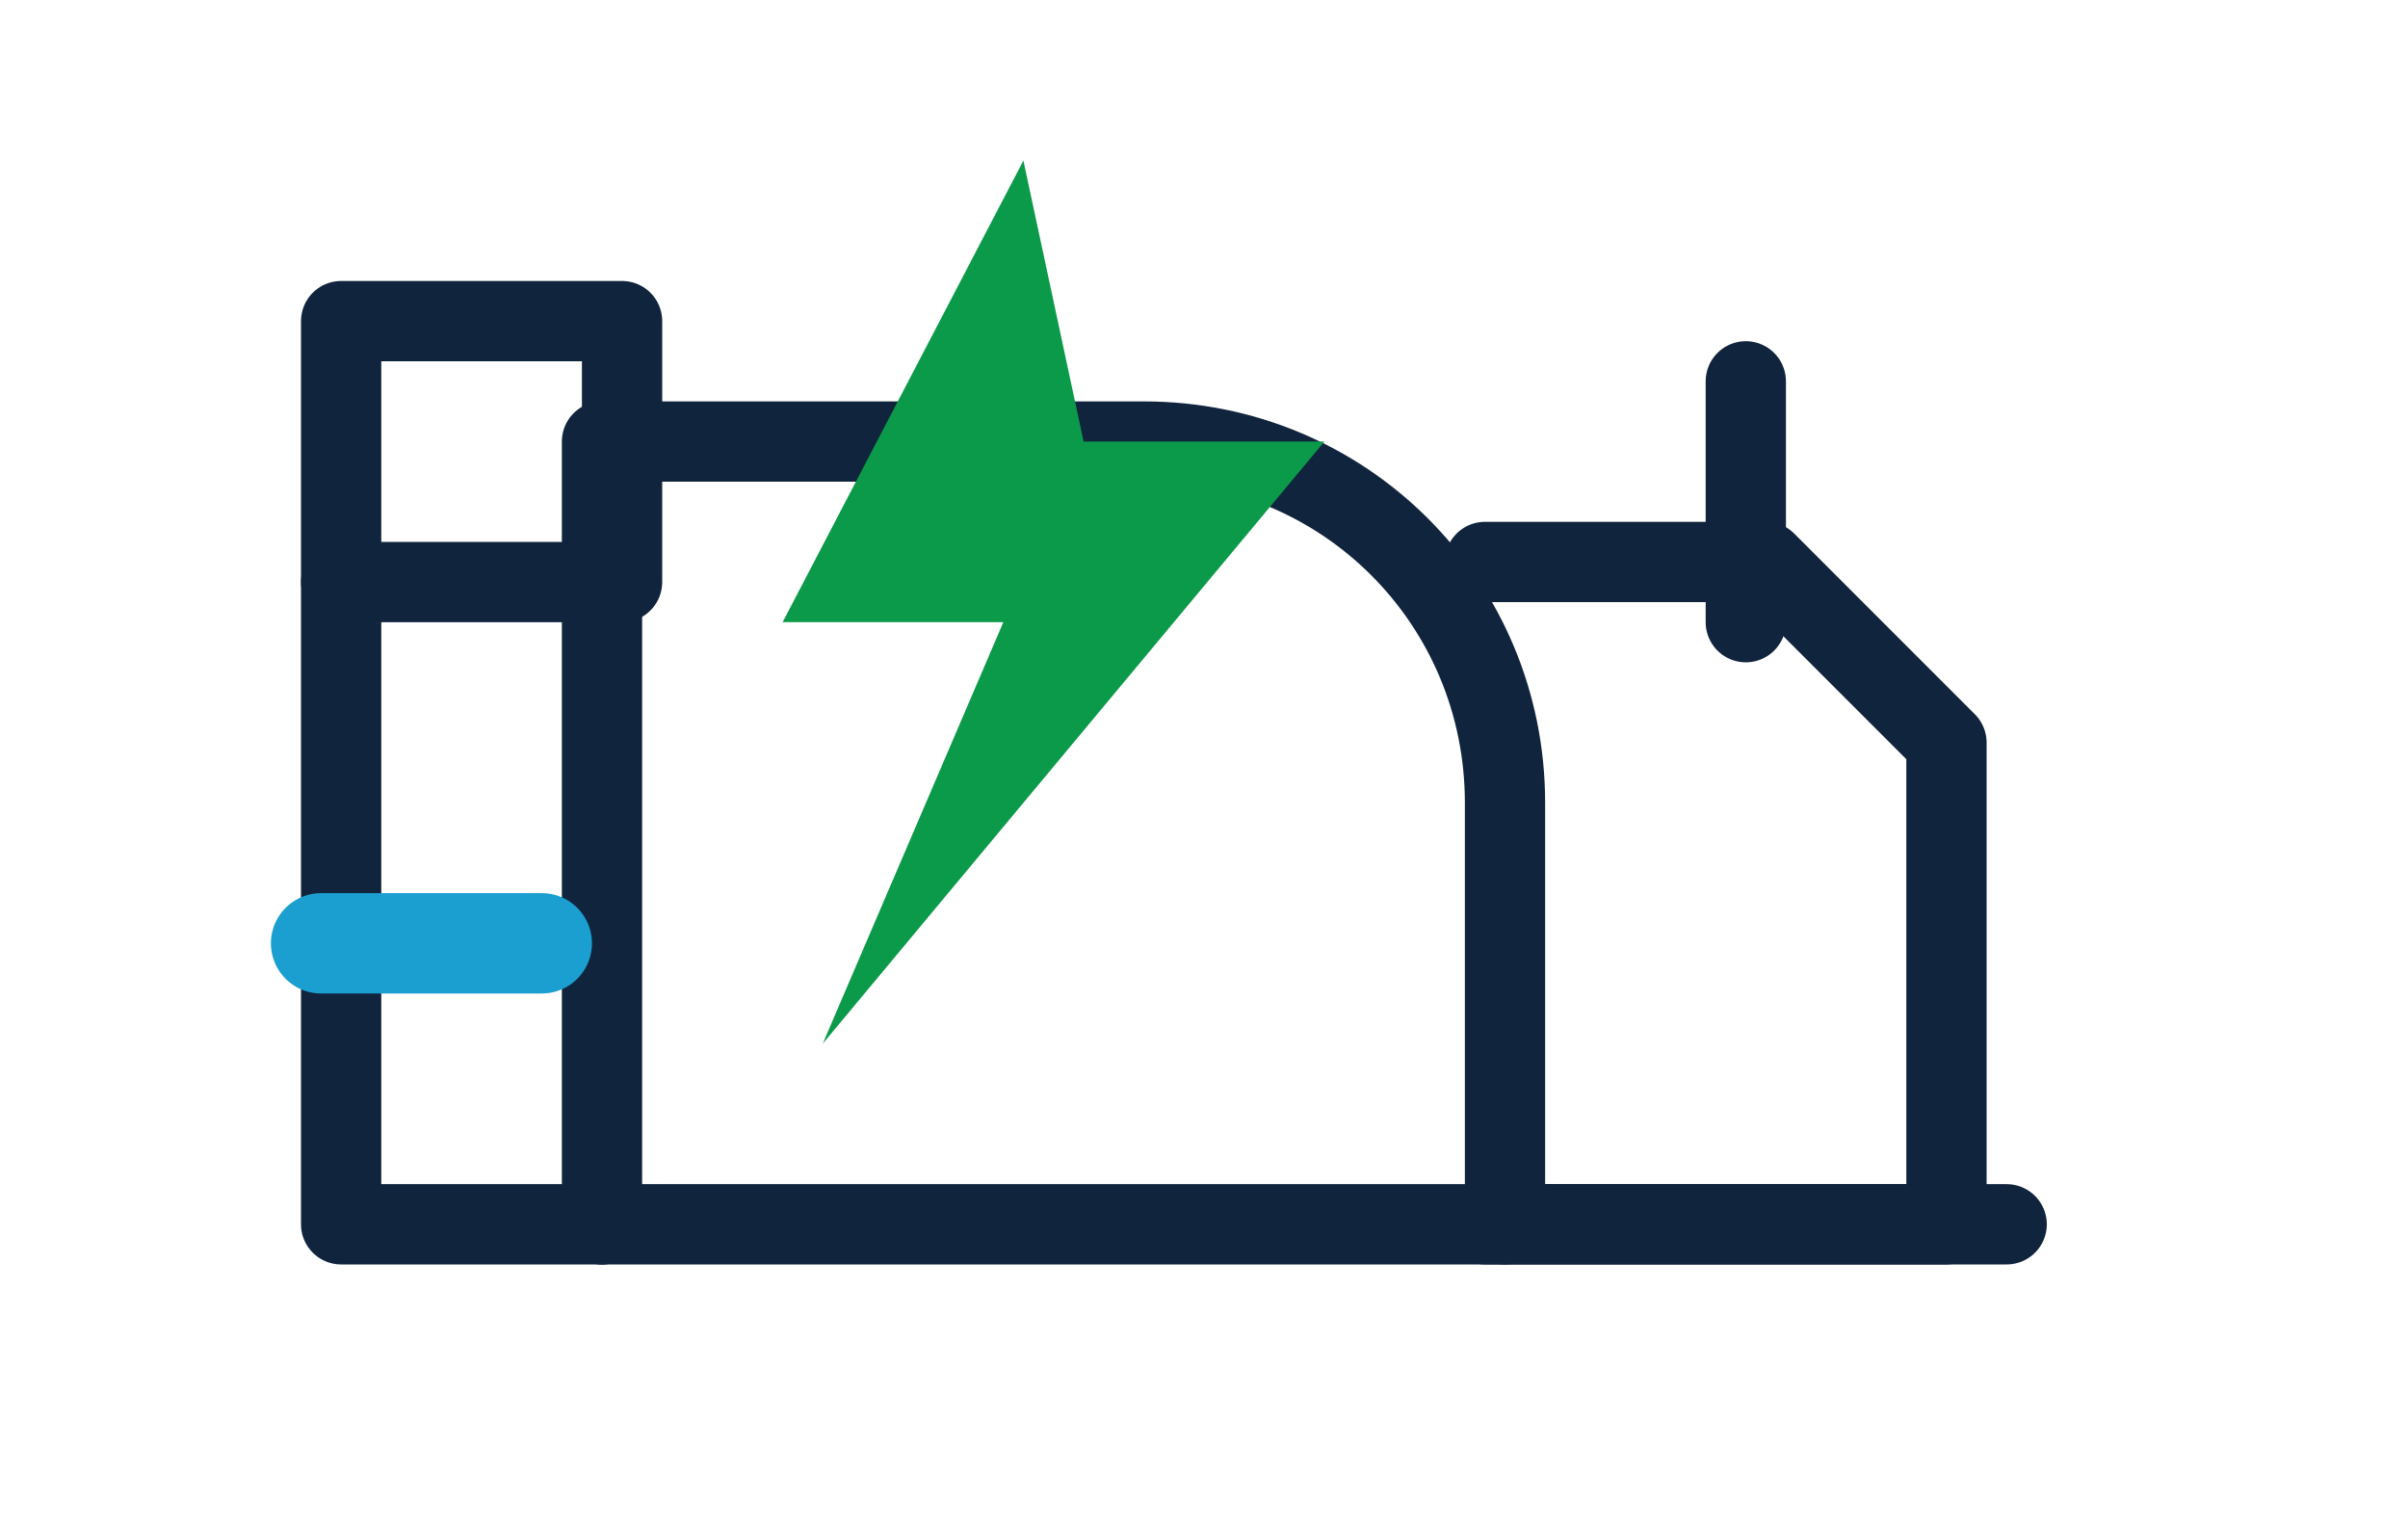
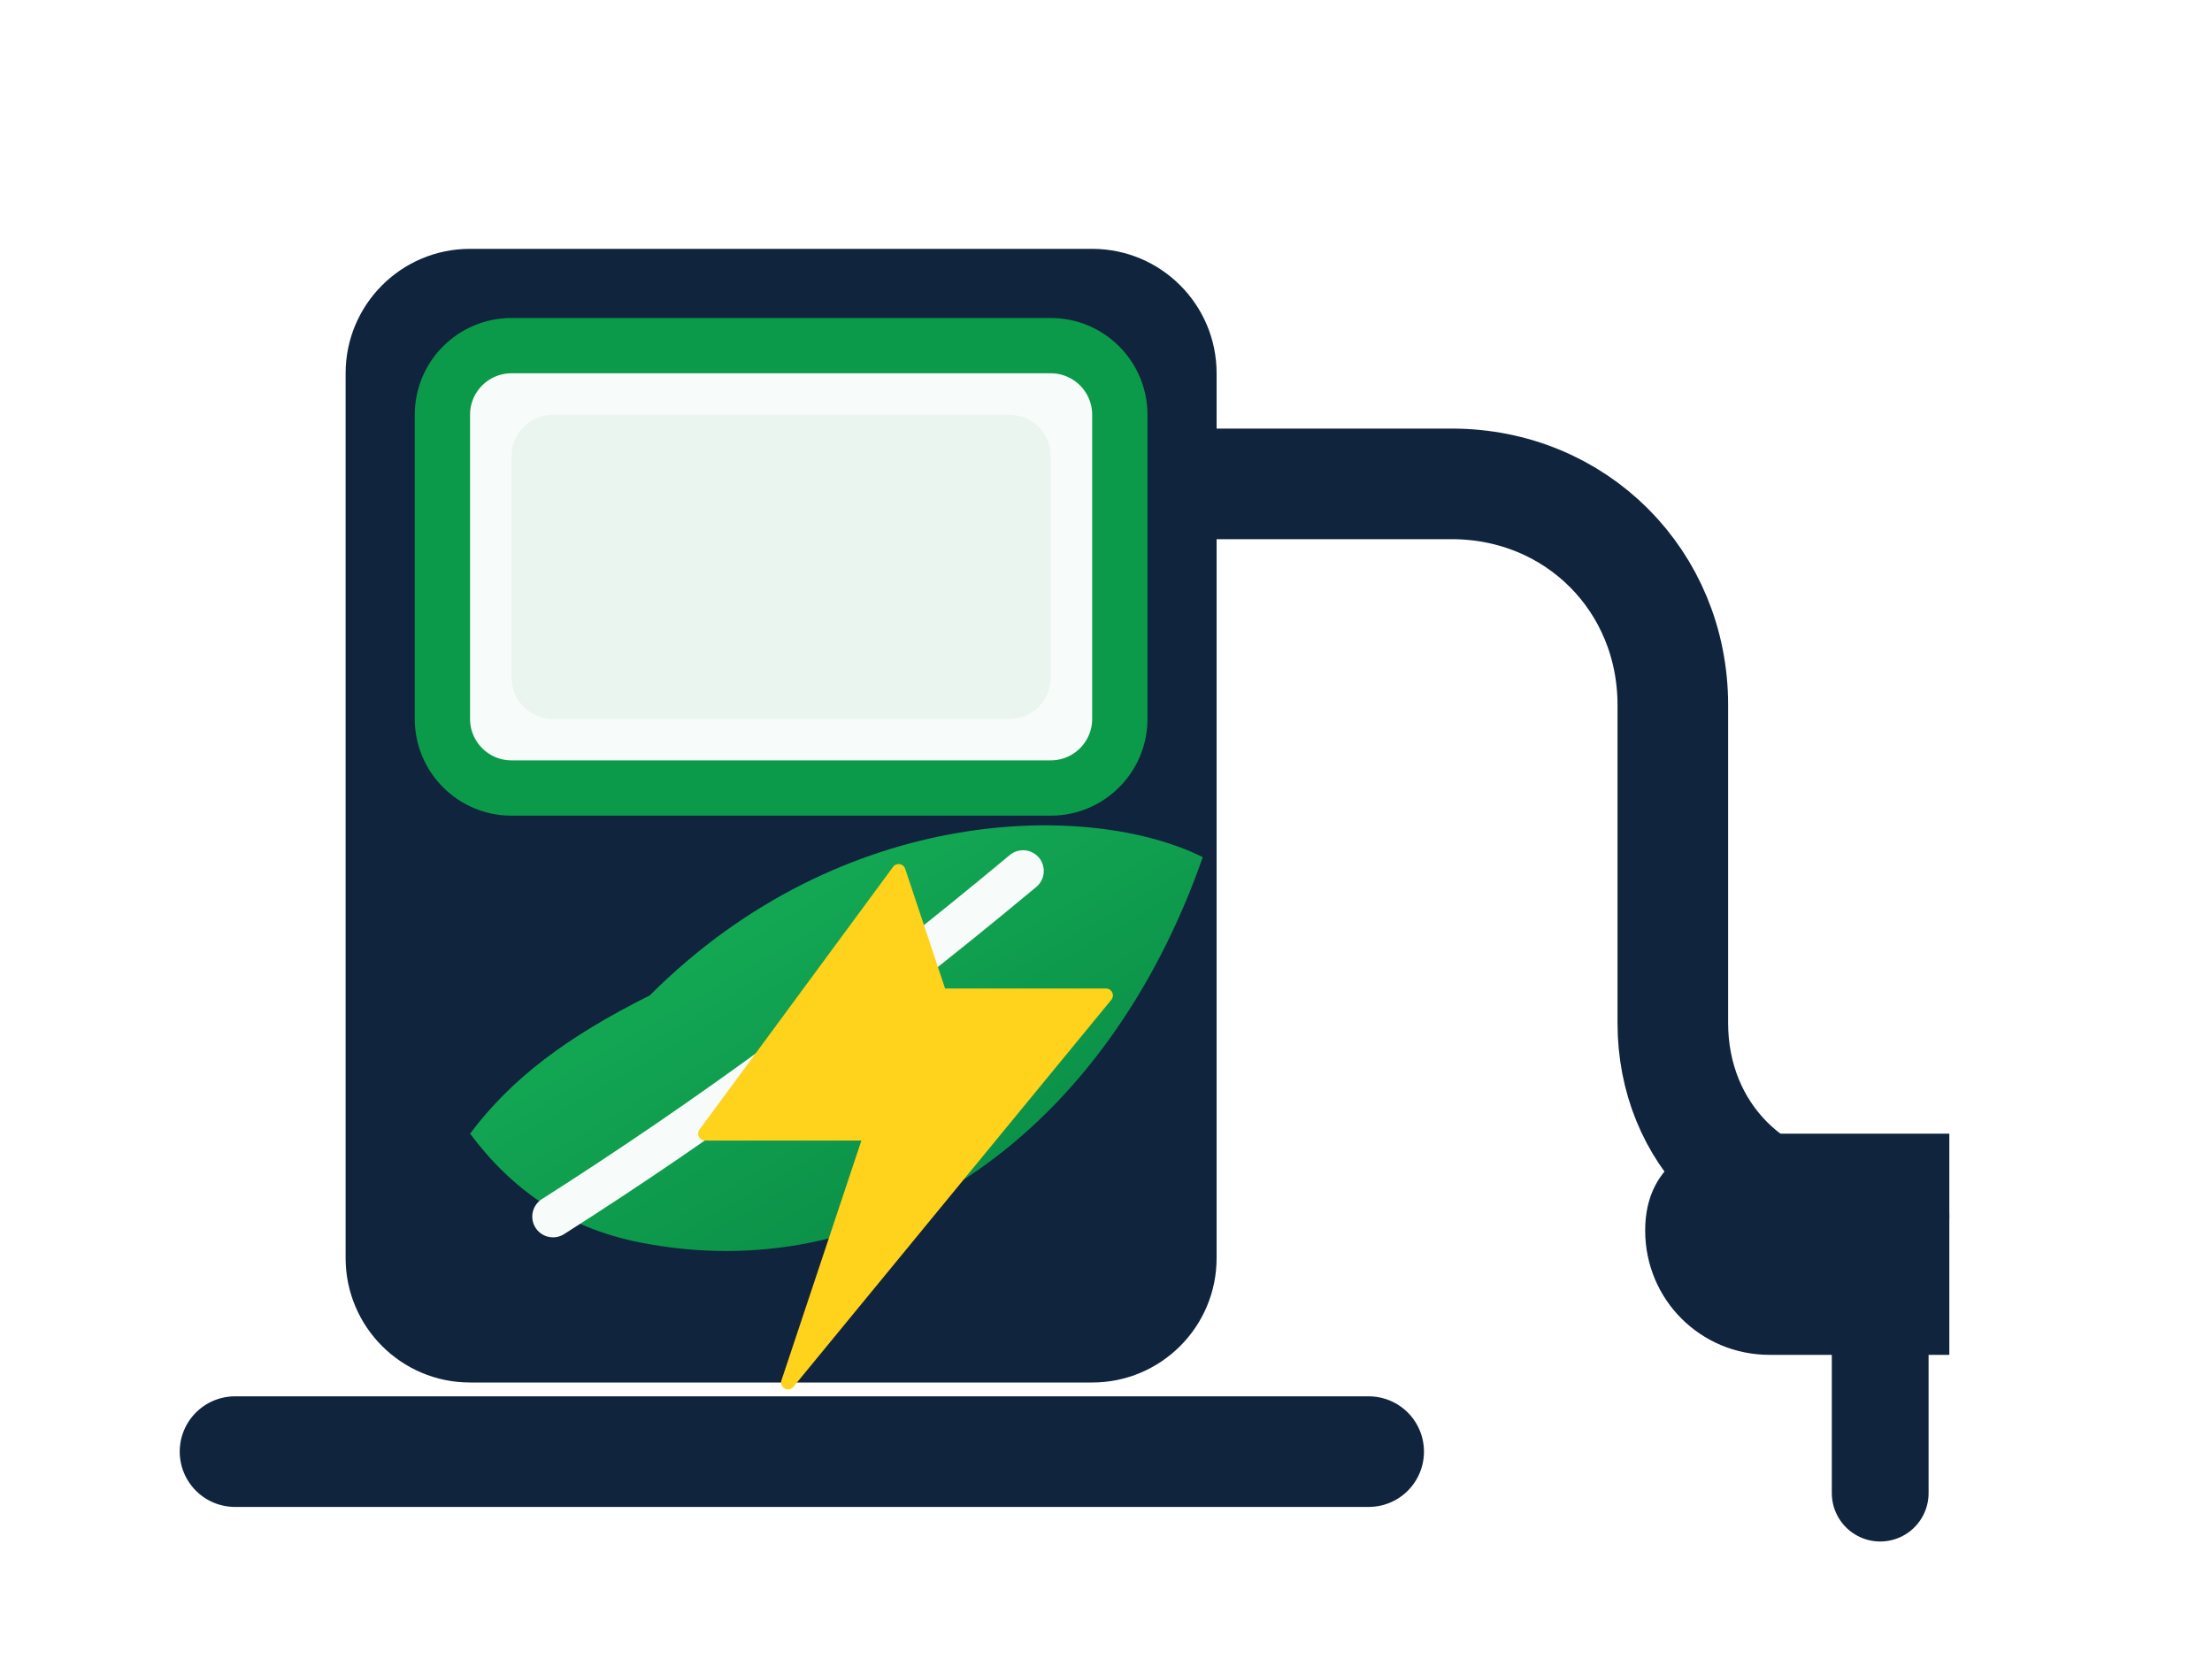
- <svg xmlns="http://www.w3.org/2000/svg" viewBox="0 0 120 76" role="img" aria-label="Quanto Custa Rodar">
-   <g fill="none" stroke="#10243d" stroke-width="4" stroke-linecap="round" stroke-linejoin="round">
-     <path d="M30 61V22h27c10 0 18 8 18 18v21" />
-     <path d="M30 29H17v32h13" />
-     <path d="M17 29V16h14v13" />
-     <path d="M74 28h14l9 9v24H74" />
-     <path d="M87 19v12" />
-     <path d="M30 61h70" />
-   </g>
-   <path d="M51 8 39 31h11l-9 21 25-30H54z" fill="#0b9a49" />
-   <path d="M16 47h11" stroke="#1b9fd0" stroke-width="5" stroke-linecap="round" />
+ <svg xmlns="http://www.w3.org/2000/svg" viewBox="0 0 160 120" role="img" aria-labelledby="title desc">
+   <defs>
+     <linearGradient id="green" x1="0" y1="0" x2="1" y2="1">
+       <stop offset="0" stop-color="#18b65b" />
+       <stop offset="1" stop-color="#078542" />
+     </linearGradient>
+   </defs>
+   <rect x="25" y="18" width="63" height="82" rx="9" fill="#10243d" />
+   <rect x="32" y="25" width="49" height="32" rx="5" fill="#f7fbfa" stroke="#0b9a49" stroke-width="4" />
+   <rect x="37" y="30" width="39" height="22" rx="3" fill="#eaf5ef" />
+   <path d="M88 35h17c9 0 16 7 16 16v23c0 8 6 14 14 14h2" fill="none" stroke="#10243d" stroke-width="8" stroke-linecap="round" stroke-linejoin="round" />
+   <path d="M128 82h13v16h-13c-5 0-9-4-9-9s4-7 9-7z" fill="#10243d" />
+   <path d="M136 98v10" stroke="#10243d" stroke-width="7" stroke-linecap="round" />
+   <path d="M47 72c14-14 32-14 40-10-7 20-23 31-40 28-6-1-10-4-13-8 3-4 7-7 13-10z" fill="url(#green)" />
+   <path d="M40 88c11-7 22-15 34-25" fill="none" stroke="#f7fbfa" stroke-width="3" stroke-linecap="round" />
+   <path d="M65 63 51 82h12l-6 18 23-28H68z" fill="#ffd21c" stroke="#ffd21c" stroke-linejoin="round" />
+   <path d="M17 105h82" stroke="#10243d" stroke-width="8" stroke-linecap="round" />
</svg>
